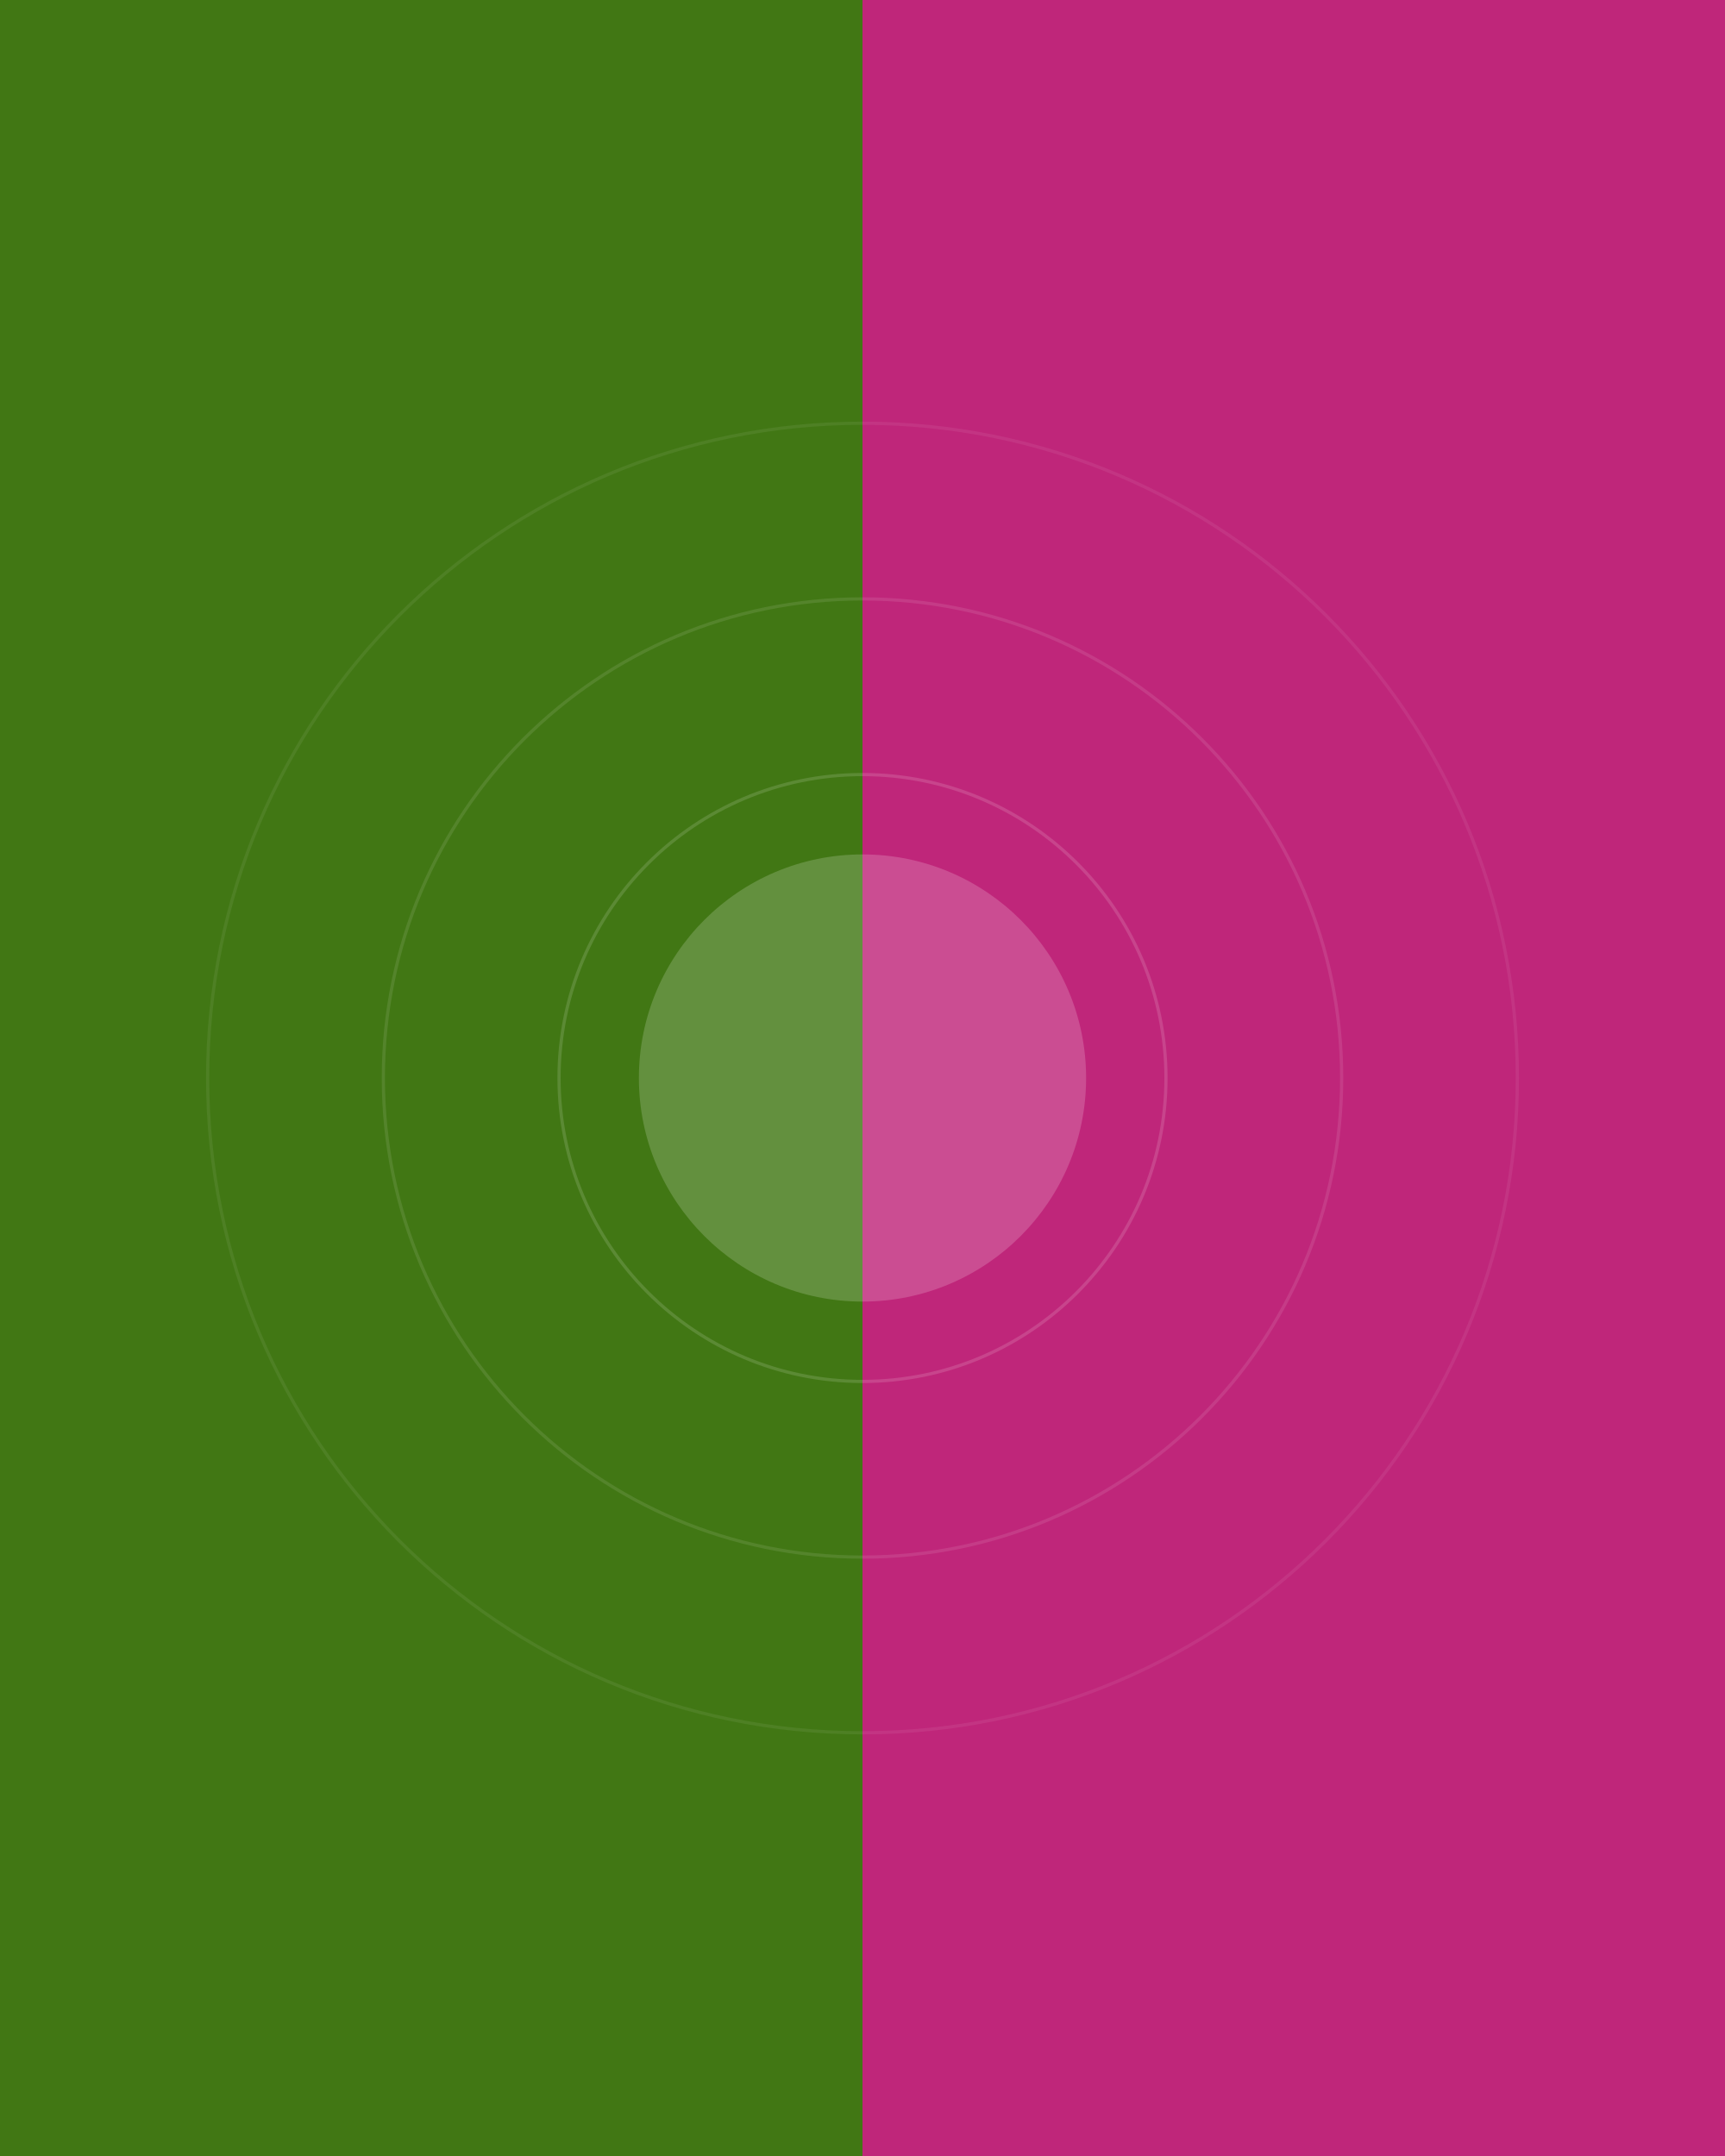
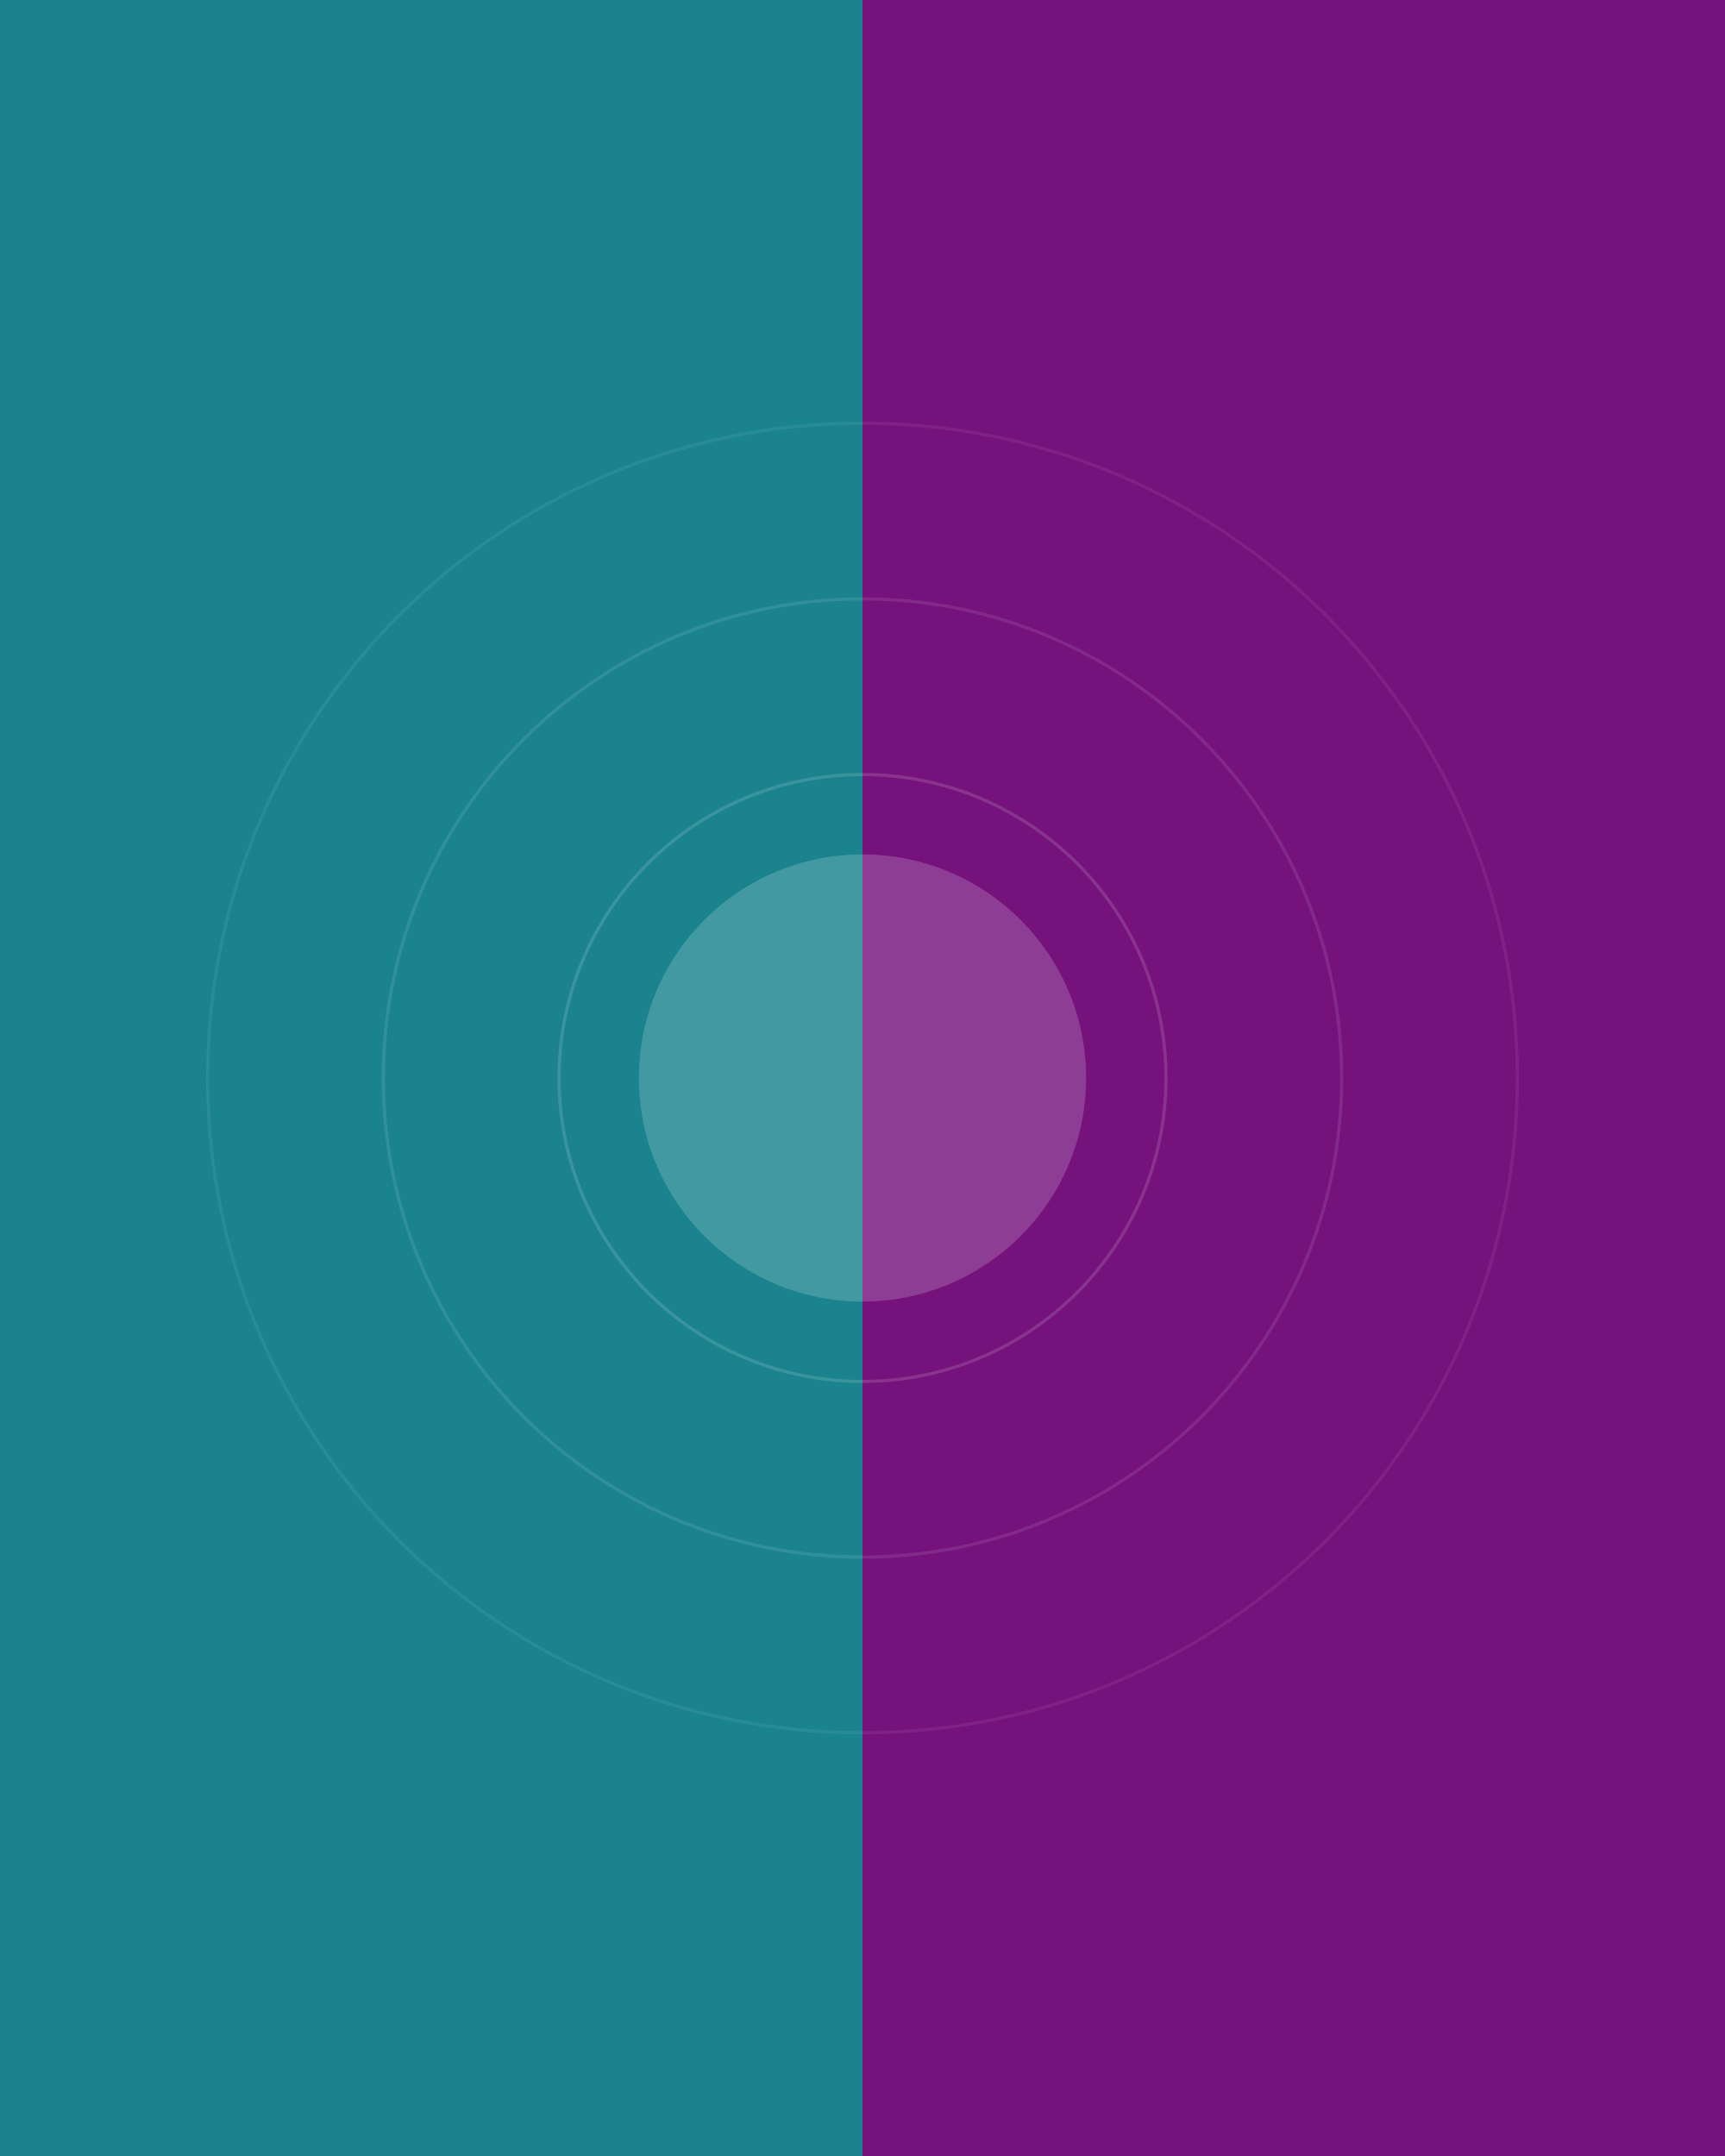
<svg xmlns="http://www.w3.org/2000/svg" width="1080" height="1350" viewBox="0 0 1080 1350">
-   <rect width="540" height="1350" fill="rgb(65,119,20)" />
-   <rect x="540" width="540" height="1350" fill="rgb(191,38,122)" />
+   <rect width="540" height="1350" fill="rgb(26,131,142)" />
+   <rect x="540" width="540" height="1350" fill="rgb(117,18,124)" />
  <circle cx="540" cy="675" r="410" fill="none" stroke="rgba(255,255,255,.07)" stroke-width="2" />
  <circle cx="540" cy="675" r="300" fill="none" stroke="rgba(255,255,255,.10)" stroke-width="2" />
  <circle cx="540" cy="675" r="190" fill="none" stroke="rgba(255,255,255,.14)" stroke-width="2" />
  <circle cx="540" cy="675" r="140" fill="rgba(255,255,255,.18)" />
</svg>
